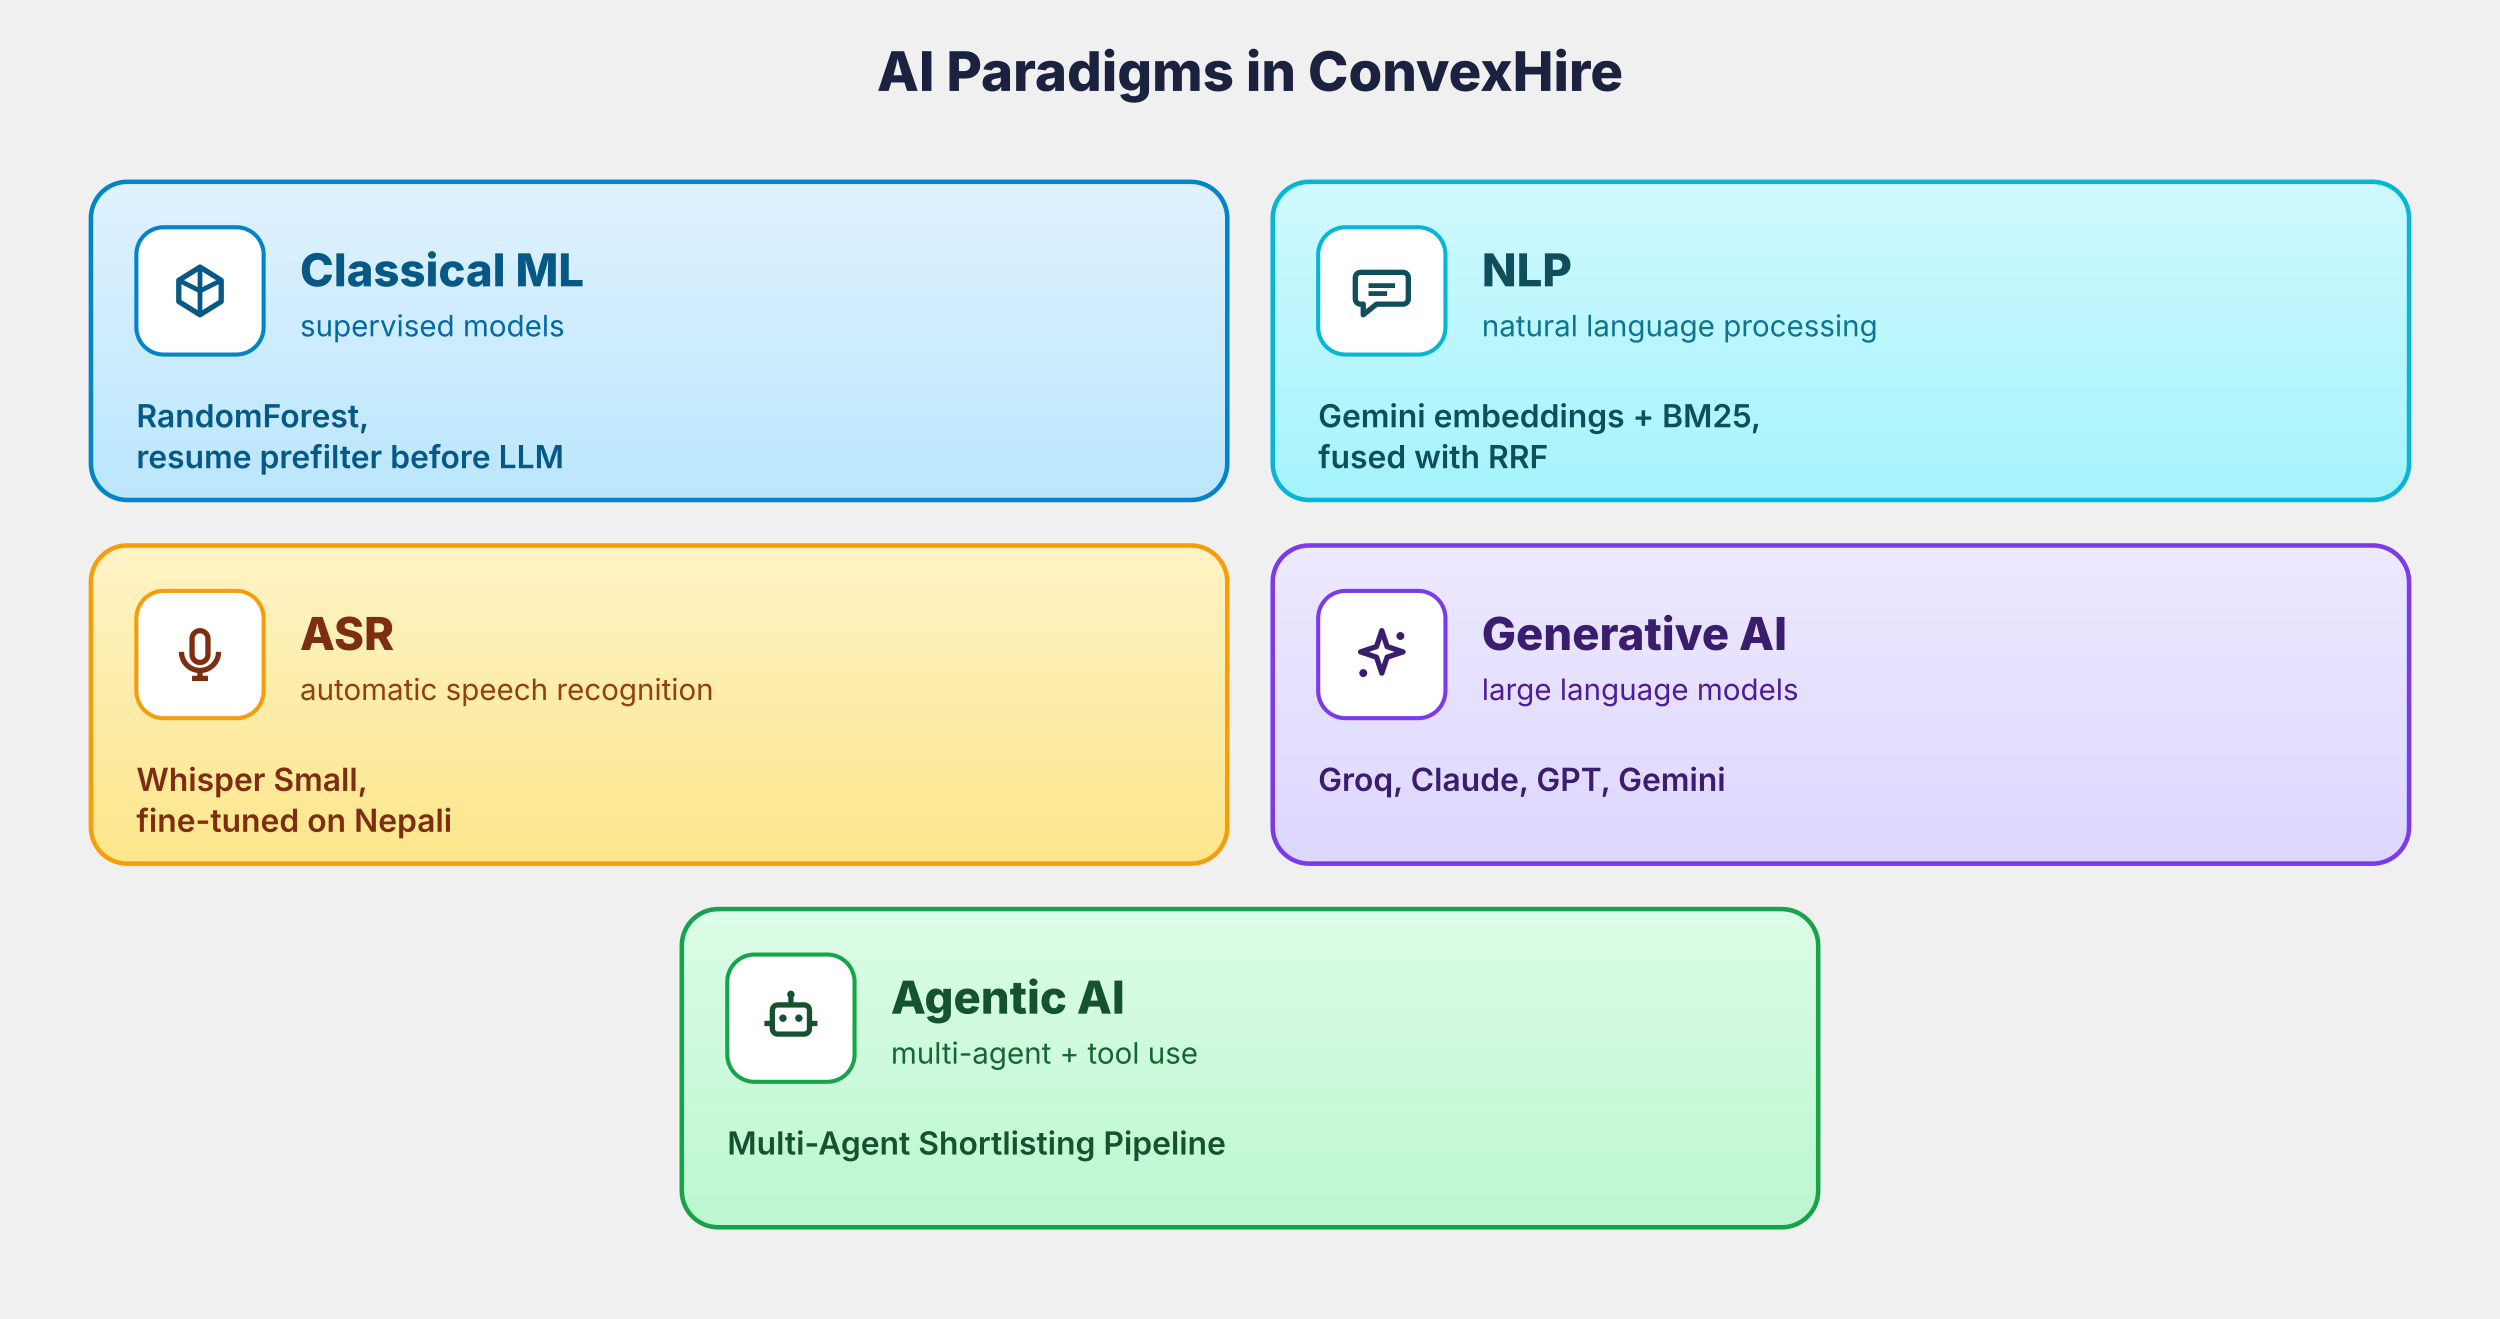
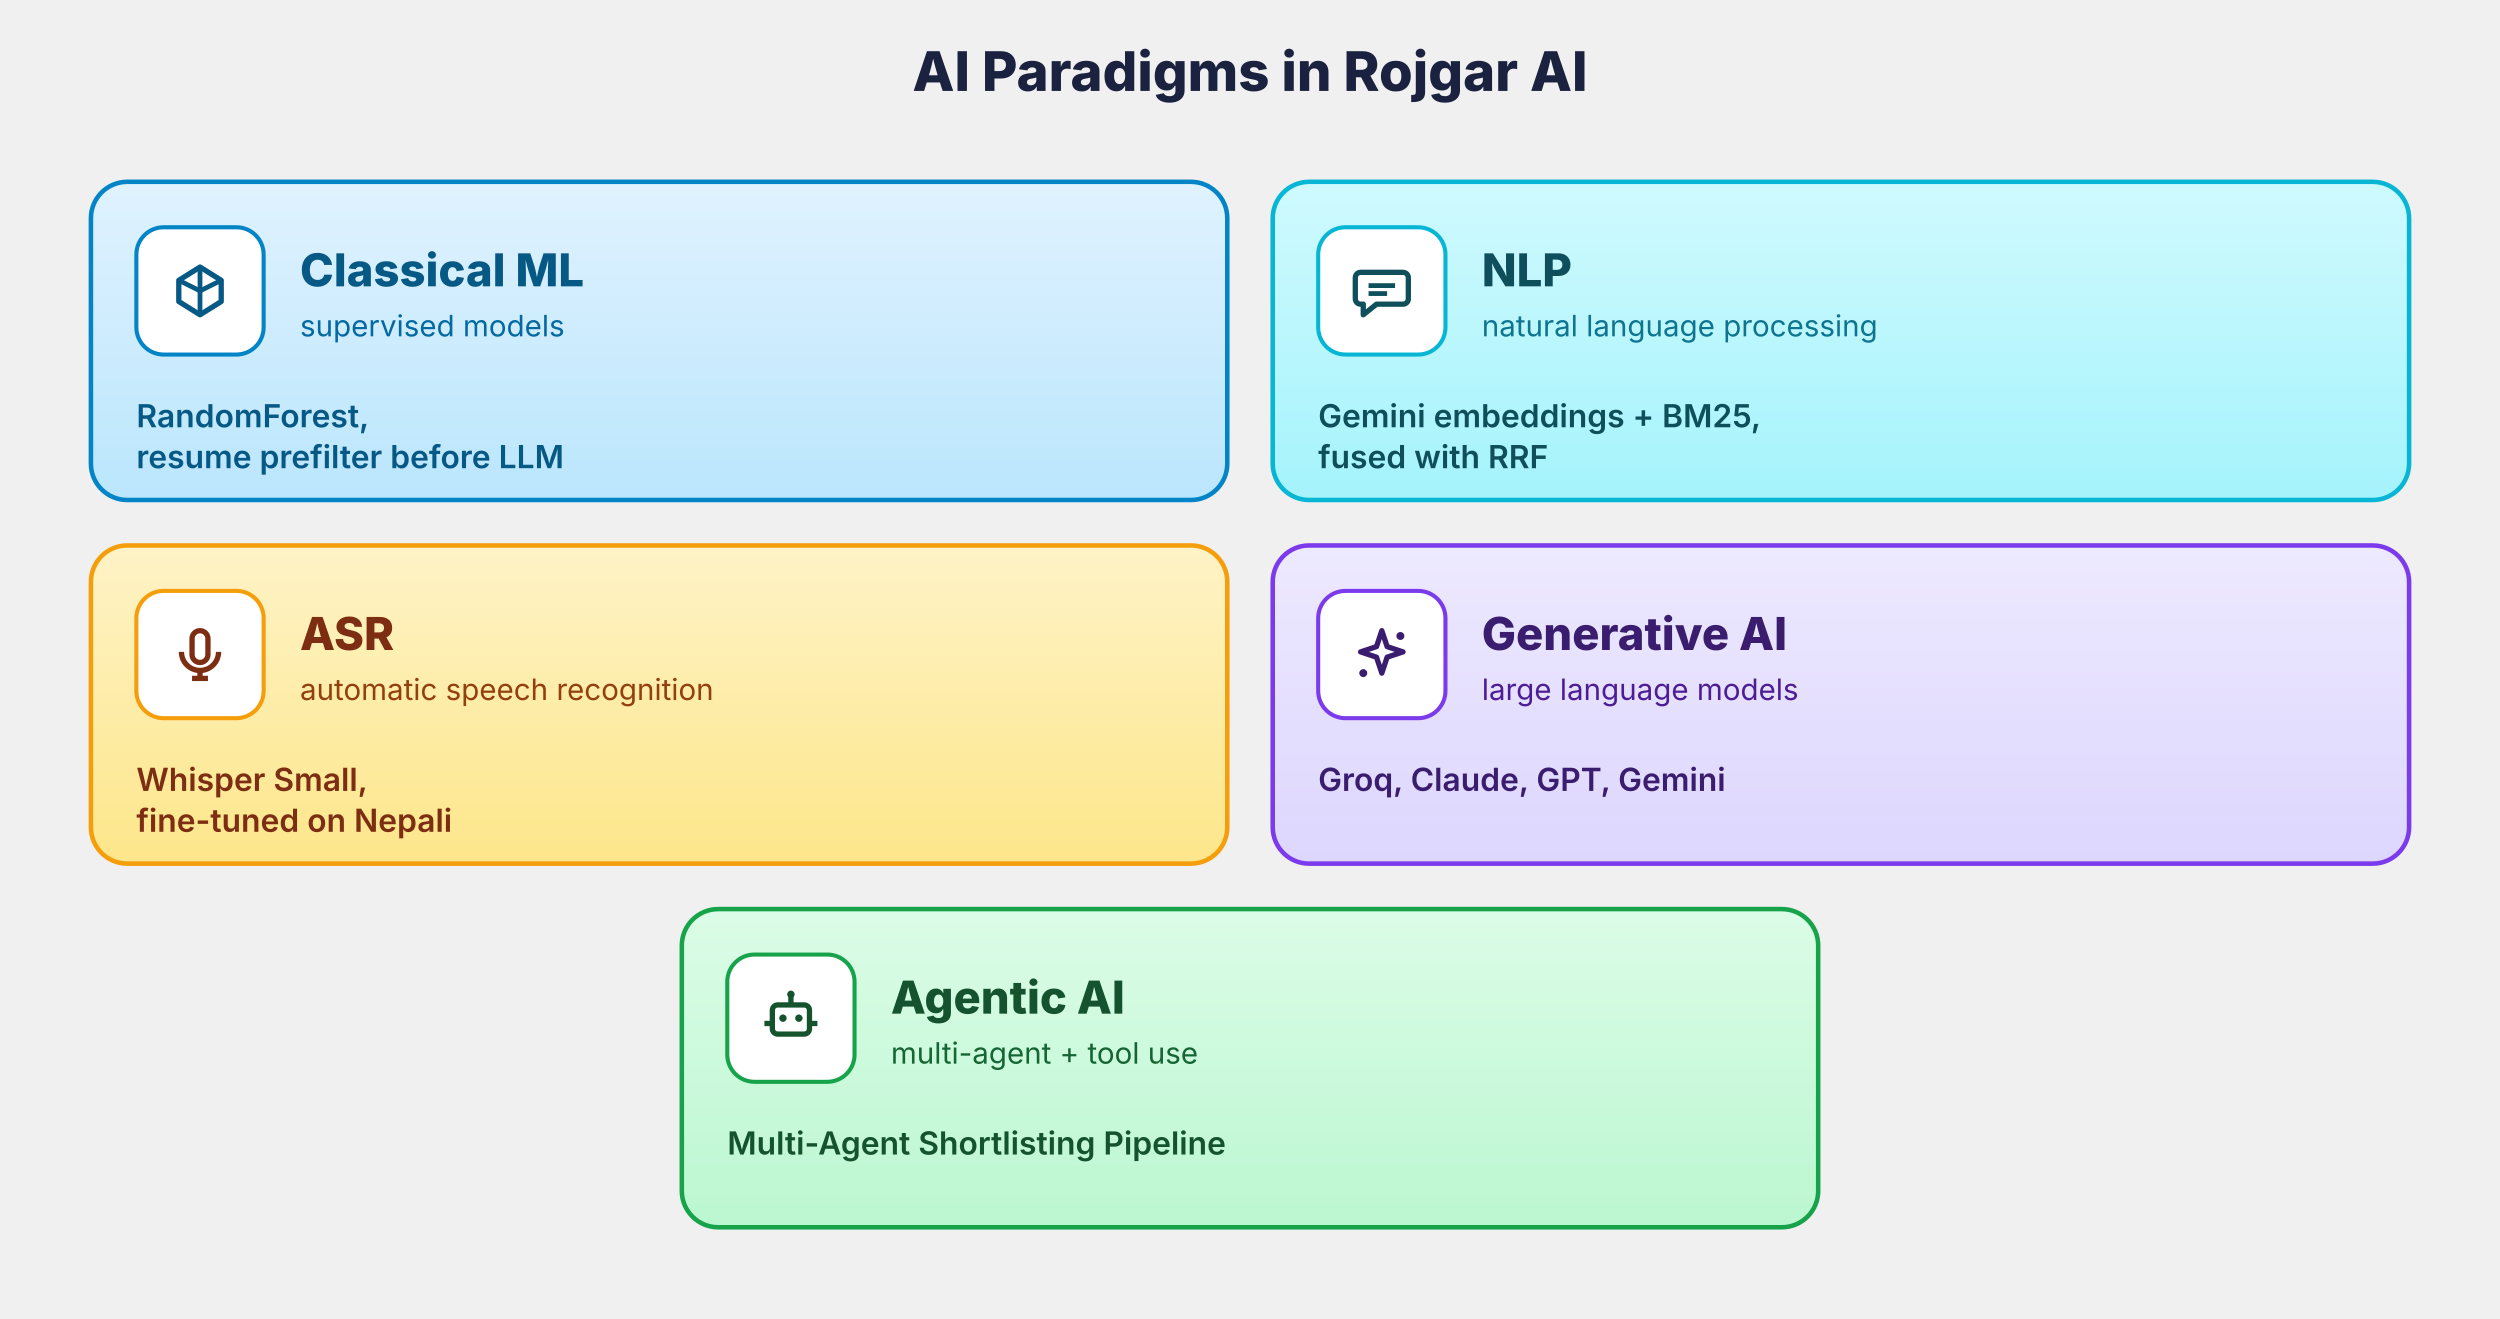
<svg xmlns="http://www.w3.org/2000/svg" viewBox="0 0 1100 580" width="1100" height="580" font-family="Inter, system-ui, Arial, sans-serif">
  <defs>
    <linearGradient id="gCyan" x1="0" y1="0" x2="0" y2="1">
      <stop offset="0" stop-color="#cffafe" />
      <stop offset="1" stop-color="#a5f3fc" />
    </linearGradient>
    <linearGradient id="gAmber" x1="0" y1="0" x2="0" y2="1">
      <stop offset="0" stop-color="#fef3c7" />
      <stop offset="1" stop-color="#fde68a" />
    </linearGradient>
    <linearGradient id="gPurple" x1="0" y1="0" x2="0" y2="1">
      <stop offset="0" stop-color="#ede9fe" />
      <stop offset="1" stop-color="#ddd6fe" />
    </linearGradient>
    <linearGradient id="gGreen" x1="0" y1="0" x2="0" y2="1">
      <stop offset="0" stop-color="#dcfce7" />
      <stop offset="1" stop-color="#bbf7d0" />
    </linearGradient>
    <linearGradient id="gSlate" x1="0" y1="0" x2="0" y2="1">
      <stop offset="0" stop-color="#e0f2fe" />
      <stop offset="1" stop-color="#bae6fd" />
    </linearGradient>
    <symbol id="i-nlp" viewBox="0 0 24 24">
      <path d="M4 5 h16 a2 2 0 0 1 2 2 v8 a2 2 0 0 1 -2 2 H10 l-5 4 V17 H4 a2 2 0 0 1 -2 -2 V7 a2 2 0 0 1 2 -2 Z" fill="none" stroke="#0e4f5b" stroke-width="2" stroke-linejoin="round" />
      <line x1="7" y1="10" x2="17" y2="10" stroke="#0e4f5b" stroke-width="1.8" />
      <line x1="7" y1="13" x2="14" y2="13" stroke="#0e4f5b" stroke-width="1.8" />
    </symbol>
    <symbol id="i-asr" viewBox="0 0 24 24">
      <rect x="9" y="3" width="6" height="12" rx="3" fill="none" stroke="#7c2d12" stroke-width="2" />
      <path d="M5 11 a7 7 0 0 0 14 0" fill="none" stroke="#7c2d12" stroke-width="2" />
      <line x1="12" y1="18" x2="12" y2="21" stroke="#7c2d12" stroke-width="2" />
      <line x1="9" y1="21" x2="15" y2="21" stroke="#7c2d12" stroke-width="2" />
    </symbol>
    <symbol id="i-gen" viewBox="0 0 24 24">
      <path d="M12 3 L14 9 L20 11 L14 13 L12 19 L10 13 L4 11 L10 9 Z" fill="none" stroke="#3b1d6f" stroke-width="2" stroke-linejoin="round" />
      <circle cx="19" cy="5" r="1.5" fill="#3b1d6f" />
      <circle cx="5" cy="19" r="1.5" fill="#3b1d6f" />
    </symbol>
    <symbol id="i-agent" viewBox="0 0 24 24">
      <rect x="5" y="7" width="14" height="11" rx="2" fill="none" stroke="#14532d" stroke-width="2" />
      <circle cx="9" cy="12" r="1.4" fill="#14532d" />
      <circle cx="15" cy="12" r="1.4" fill="#14532d" />
      <line x1="12" y1="3" x2="12" y2="7" stroke="#14532d" stroke-width="2" />
      <circle cx="12" cy="3" r="1.4" fill="#14532d" />
      <line x1="5" y1="14" x2="2" y2="14" stroke="#14532d" stroke-width="2" />
      <line x1="22" y1="14" x2="19" y2="14" stroke="#14532d" stroke-width="2" />
    </symbol>
    <symbol id="i-ml" viewBox="0 0 24 24">
      <path d="M12 3 L4 8 L4 16 L12 21 L20 16 L20 8 Z" fill="none" stroke="#075985" stroke-width="2" stroke-linejoin="round" />
      <line x1="12" y1="3" x2="12" y2="12" stroke="#075985" stroke-width="1.8" />
      <line x1="4" y1="8" x2="12" y2="12" stroke="#075985" stroke-width="1.8" />
      <line x1="20" y1="8" x2="12" y2="12" stroke="#075985" stroke-width="1.8" />
      <line x1="12" y1="12" x2="12" y2="21" stroke="#075985" stroke-width="1.8" />
    </symbol>
  </defs>
-   <text x="550" y="40" text-anchor="middle" fill="#1a2240" font-size="24" font-weight="800">AI Paradigms in ConvexHire</text>
+   <text x="550" y="40" text-anchor="middle" fill="#1a2240" font-size="24" font-weight="800">AI Paradigms in Rojgar AI</text>
  <g transform="translate(40,80)">
    <rect width="500" height="140" rx="16" fill="url(#gSlate)" stroke="#0284c7" stroke-width="2" />
    <rect x="20" y="20" width="56" height="56" rx="12" fill="#fff" stroke="#0284c7" stroke-width="1.8" />
    <use href="#i-ml" x="34" y="34" width="28" height="28" />
    <text x="92" y="46" fill="#075985" font-size="20" font-weight="800">Classical ML</text>
    <text x="92" y="68" fill="#0369a1" font-size="13">supervised models</text>
    <text x="20" y="108" fill="#075985" font-size="14" font-weight="600">RandomForest,</text>
    <text x="20" y="126" fill="#075985" font-size="14" font-weight="600">resume prefilter before LLM</text>
  </g>
  <g transform="translate(560,80)">
    <rect width="500" height="140" rx="16" fill="url(#gCyan)" stroke="#06b6d4" stroke-width="2" />
    <rect x="20" y="20" width="56" height="56" rx="12" fill="#fff" stroke="#06b6d4" stroke-width="1.8" />
    <use href="#i-nlp" x="34" y="34" width="28" height="28" />
    <text x="92" y="46" fill="#0e4f5b" font-size="20" font-weight="800">NLP</text>
    <text x="92" y="68" fill="#0e7490" font-size="13">natural language processing</text>
    <text x="20" y="108" fill="#0e4f5b" font-size="14" font-weight="600">Gemini embeddings + BM25,</text>
    <text x="20" y="126" fill="#0e4f5b" font-size="14" font-weight="600">fused with RRF</text>
  </g>
  <g transform="translate(40,240)">
    <rect width="500" height="140" rx="16" fill="url(#gAmber)" stroke="#f59e0b" stroke-width="2" />
    <rect x="20" y="20" width="56" height="56" rx="12" fill="#fff" stroke="#f59e0b" stroke-width="1.8" />
    <use href="#i-asr" x="34" y="34" width="28" height="28" />
    <text x="92" y="46" fill="#7c2d12" font-size="20" font-weight="800">ASR</text>
    <text x="92" y="68" fill="#92400e" font-size="13">automatic speech recognition</text>
    <text x="20" y="108" fill="#7c2d12" font-size="14" font-weight="600">Whisper Small,</text>
    <text x="20" y="126" fill="#7c2d12" font-size="14" font-weight="600">fine-tuned on Nepali</text>
  </g>
  <g transform="translate(560,240)">
    <rect width="500" height="140" rx="16" fill="url(#gPurple)" stroke="#7c3aed" stroke-width="2" />
    <rect x="20" y="20" width="56" height="56" rx="12" fill="#fff" stroke="#7c3aed" stroke-width="1.8" />
    <use href="#i-gen" x="34" y="34" width="28" height="28" />
    <text x="92" y="46" fill="#3b1d6f" font-size="20" font-weight="800">Generative AI</text>
    <text x="92" y="68" fill="#4c1d95" font-size="13">large language models</text>
    <text x="20" y="108" fill="#3b1d6f" font-size="14" font-weight="600">Groq, Claude, GPT, Gemini</text>
  </g>
  <g transform="translate(300,400)">
    <rect width="500" height="140" rx="16" fill="url(#gGreen)" stroke="#16a34a" stroke-width="2" />
    <rect x="20" y="20" width="56" height="56" rx="12" fill="#fff" stroke="#16a34a" stroke-width="1.8" />
    <use href="#i-agent" x="34" y="34" width="28" height="28" />
    <text x="92" y="46" fill="#14532d" font-size="20" font-weight="800">Agentic AI</text>
    <text x="92" y="68" fill="#166534" font-size="13">multi-agent + tool use</text>
    <text x="20" y="108" fill="#14532d" font-size="14" font-weight="600">Multi-Agent Shortlisting Pipeline</text>
  </g>
</svg>
